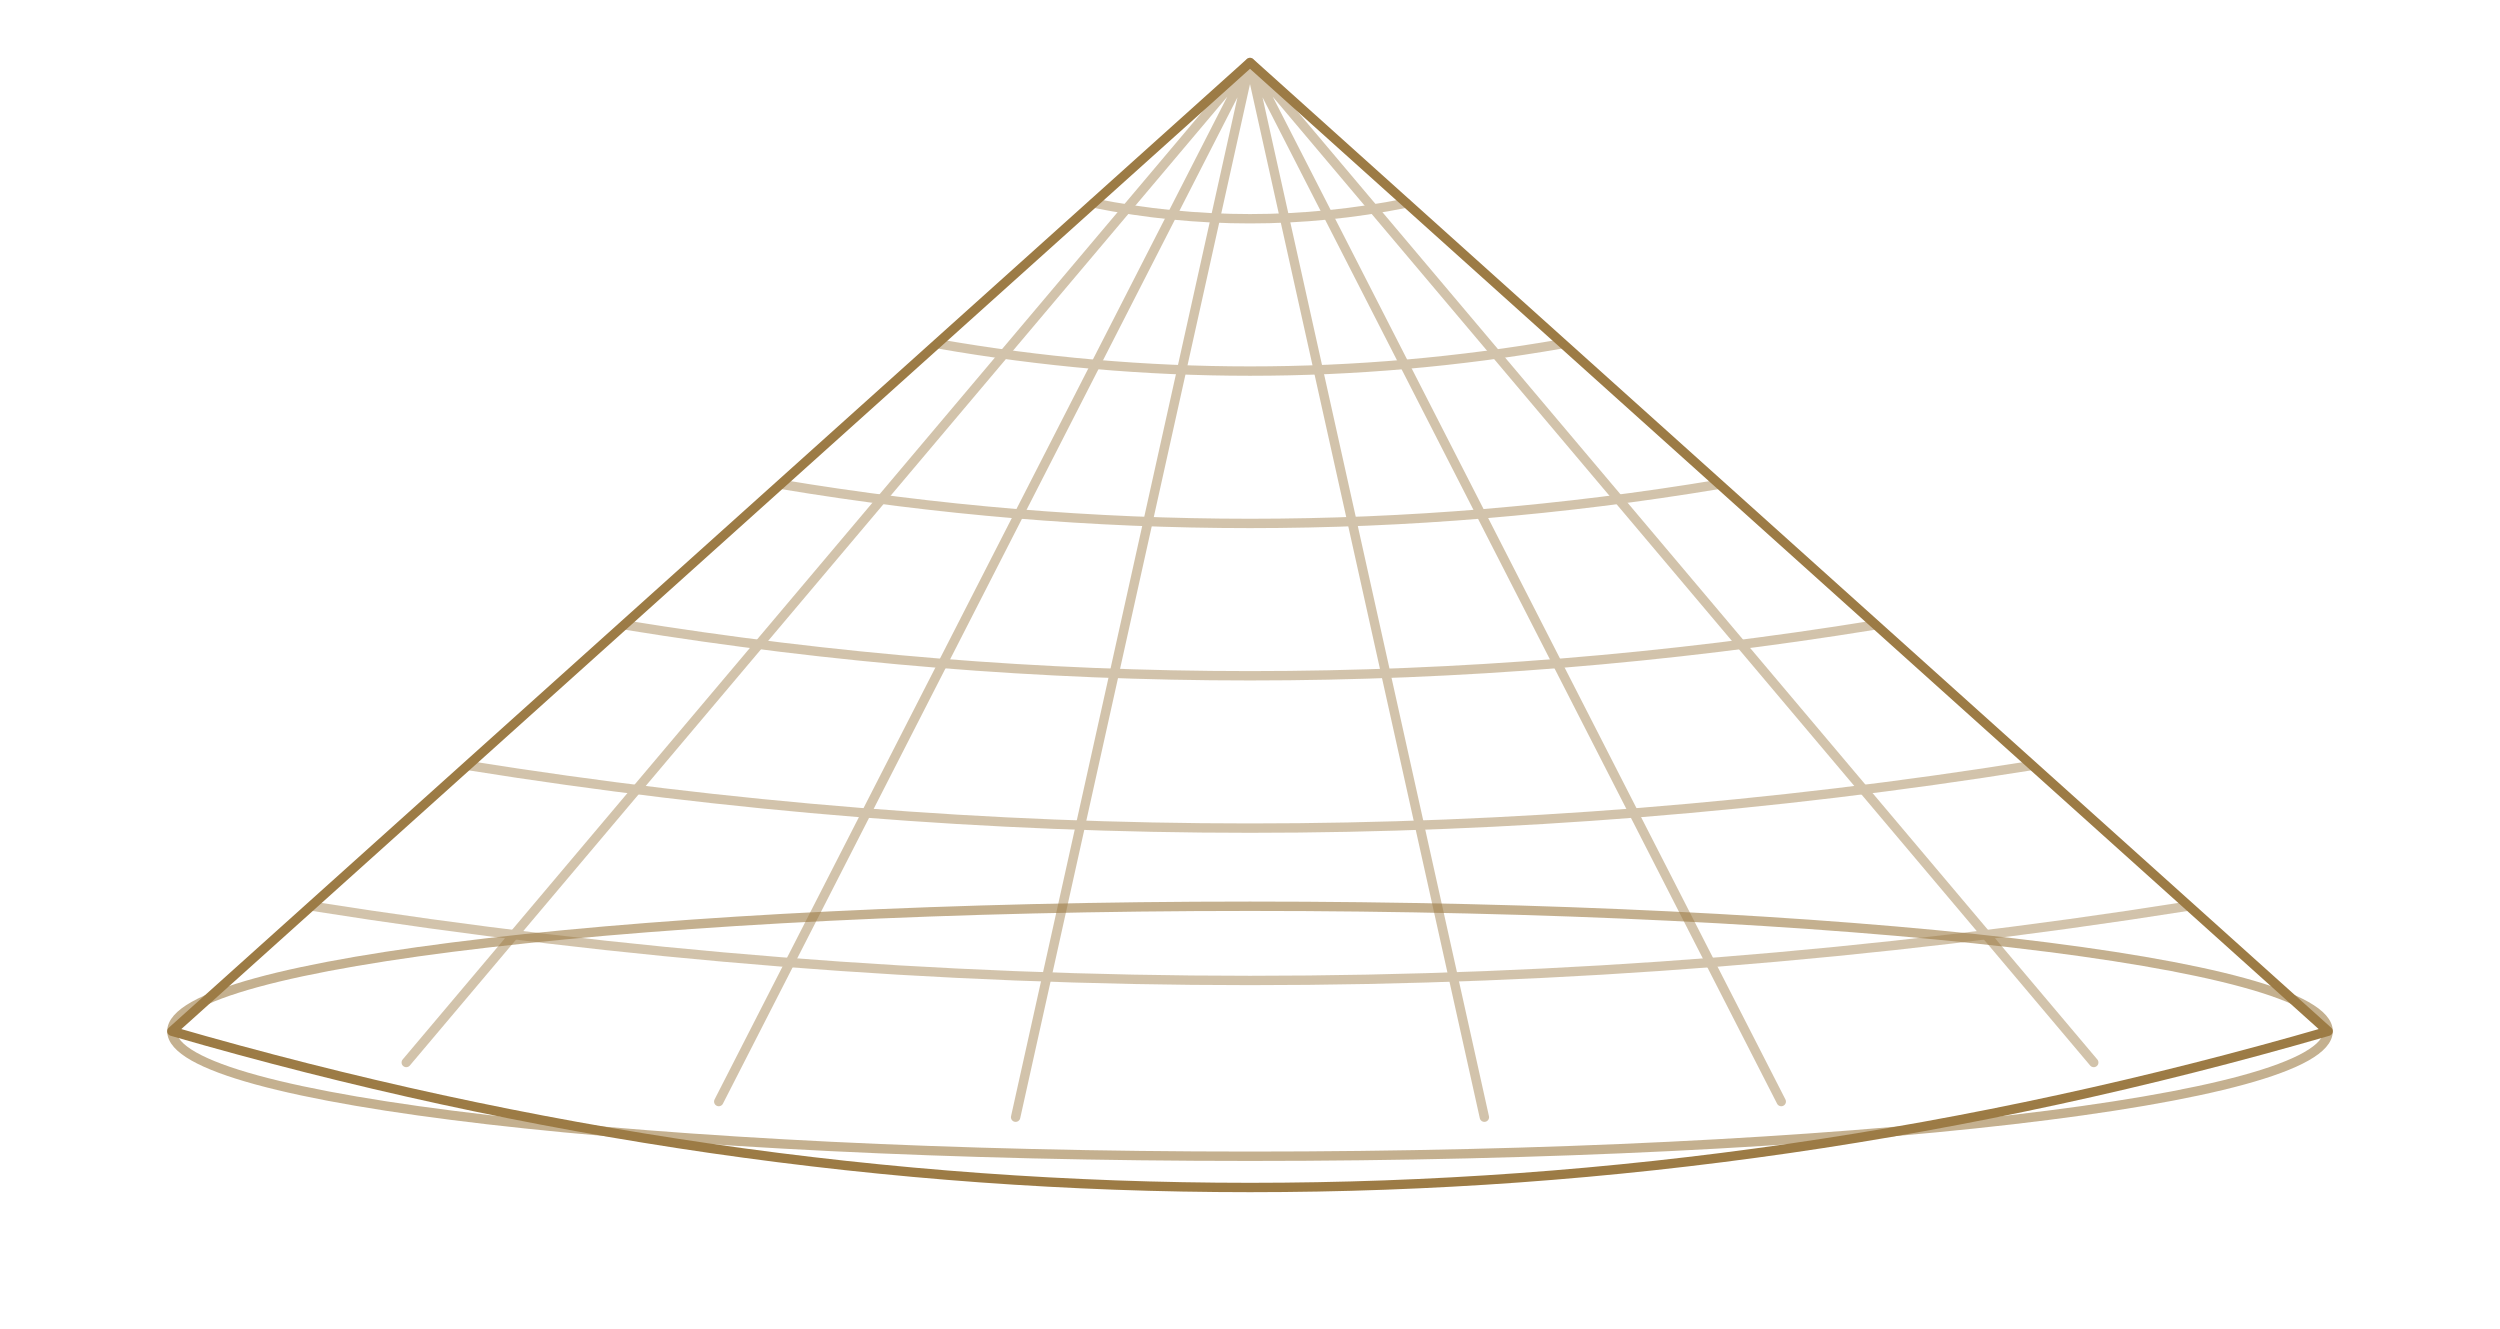
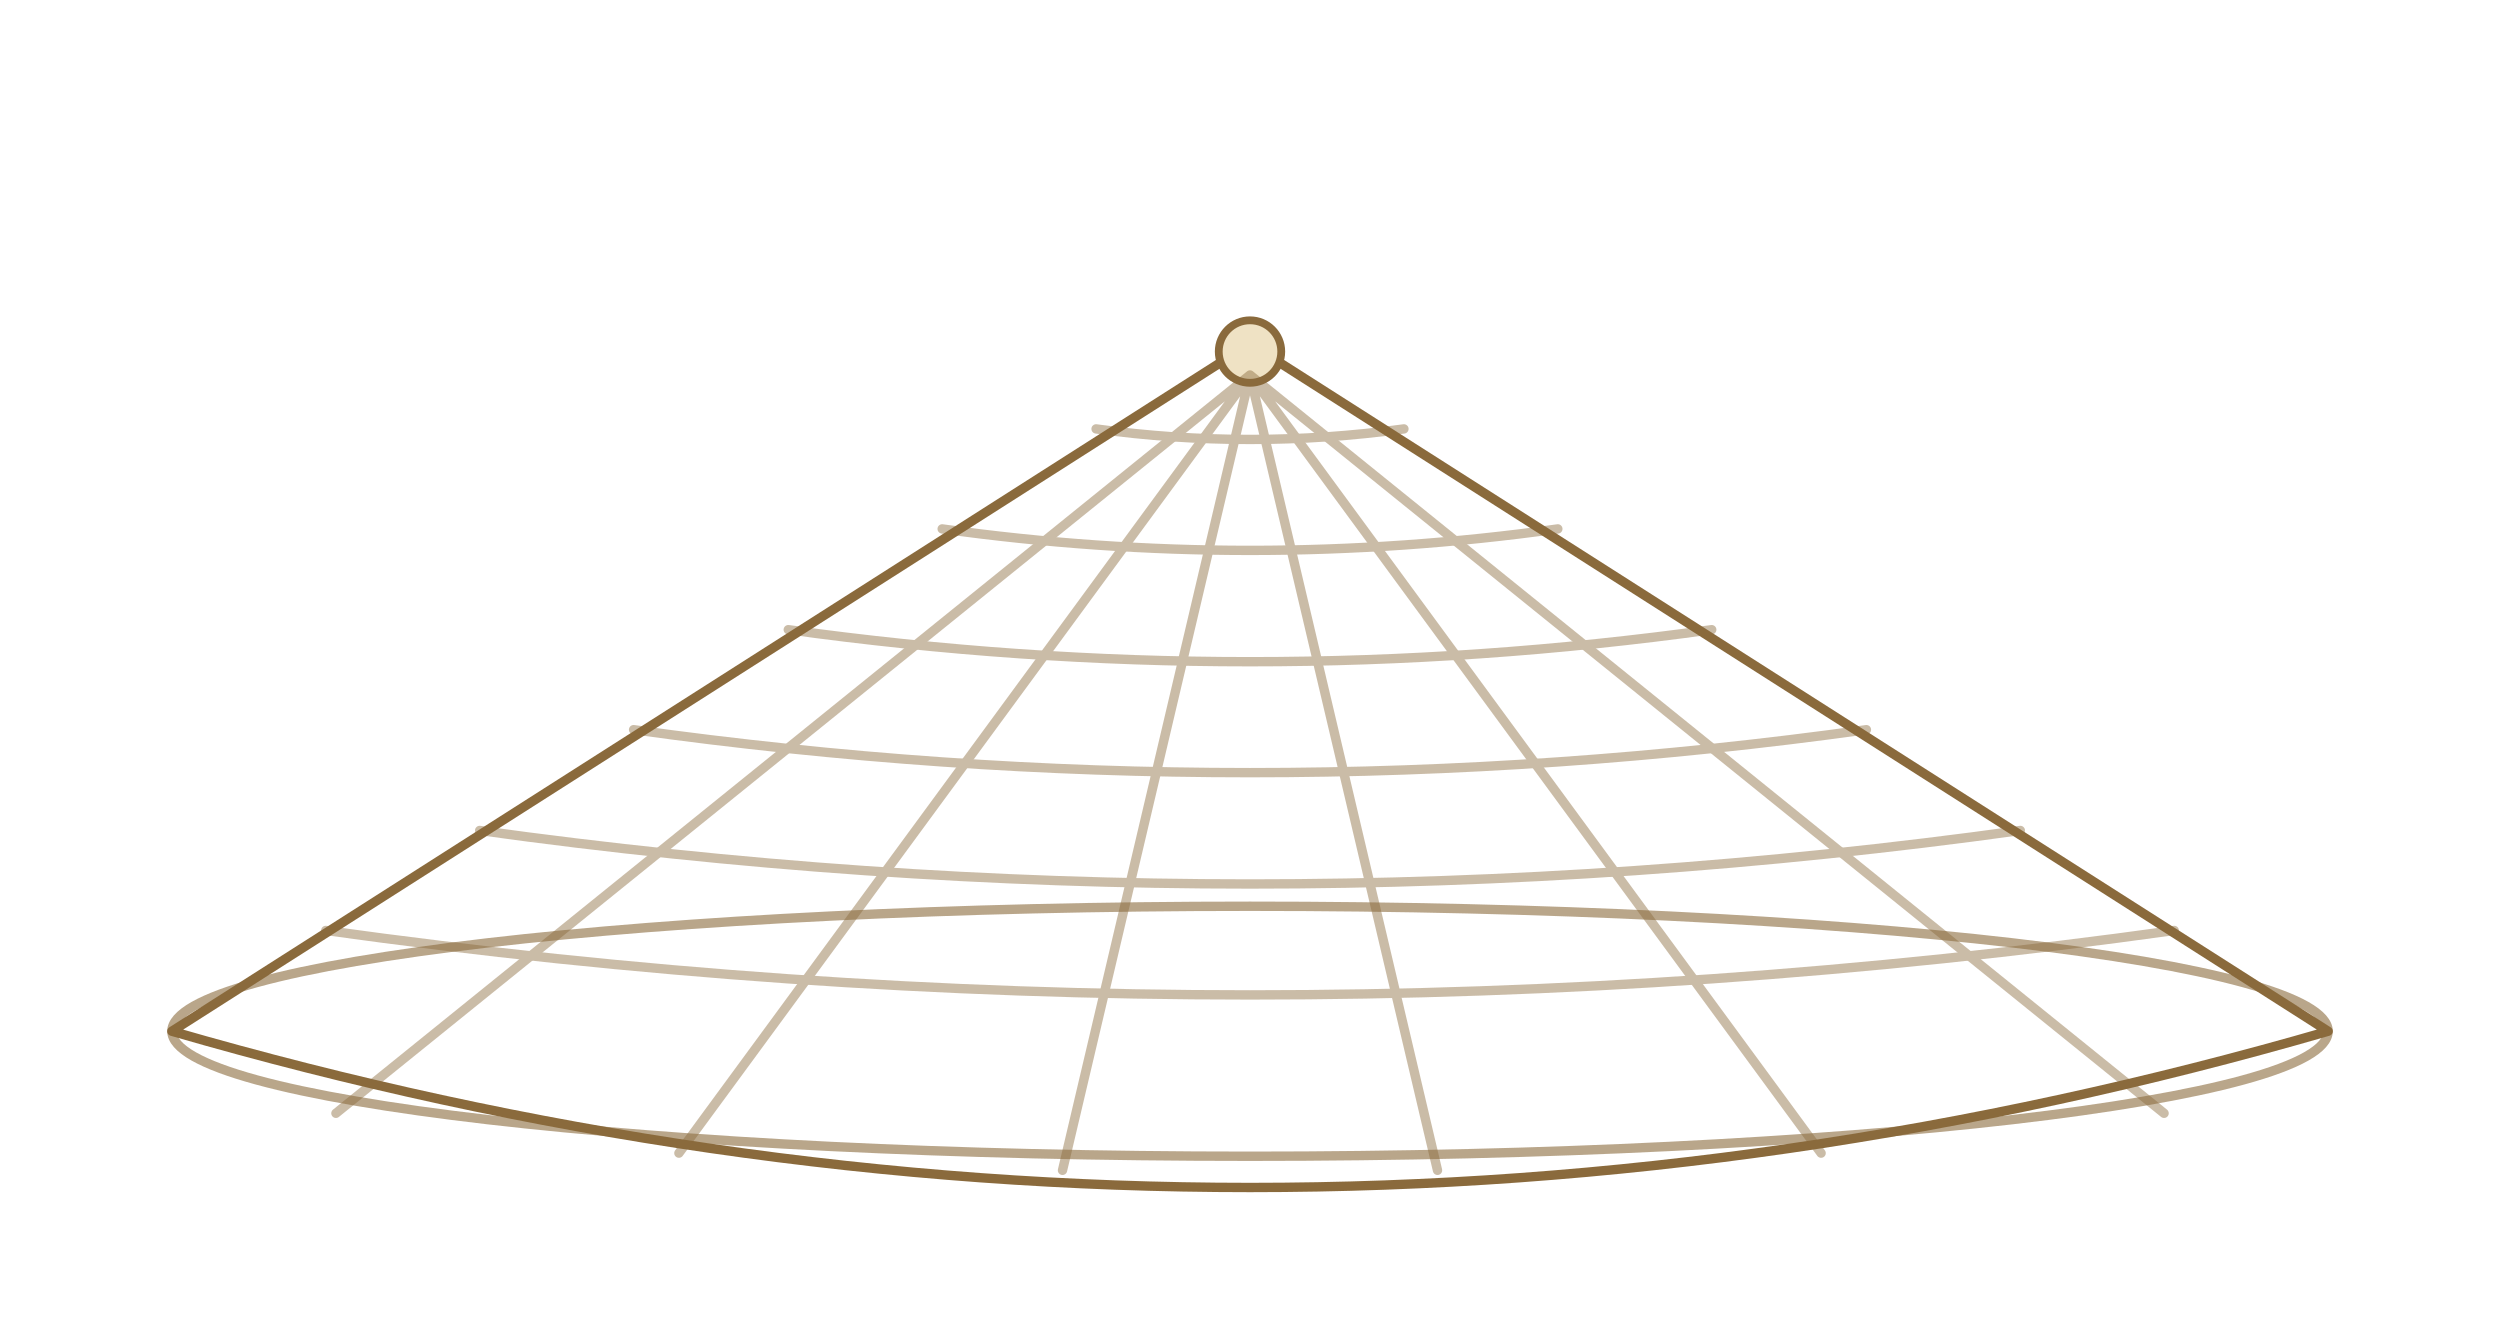
- <svg xmlns="http://www.w3.org/2000/svg" viewBox="0 0 320 170" fill="none" stroke="#9c7b45" stroke-width="1.2" stroke-linecap="round" stroke-linejoin="round">
-   <path d="M160 8 L 22 132 Q 160 172, 298 132 Z" />
+ <svg xmlns="http://www.w3.org/2000/svg" viewBox="0 0 320 170" fill="none" stroke="#8a6a3c" stroke-width="1.2" stroke-linecap="round" stroke-linejoin="round">
+   <path d="M160 44 L 22 132 Q 160 172, 298 132 L 160 44 Z" />
  <ellipse cx="160" cy="132" rx="138" ry="16" opacity=".6" />
+   <circle cx="160" cy="45" r="4" fill="#efe2c4" stroke-width="1" />
  <g opacity=".45">
-     <path d="M160 8 L 52 136 M160 8 L 92 141 M160 8 L 130 143 M160 8 L 190 143 M160 8 L 228 141 M160 8 L 268 136" />
-     <path d="M140 26 Q 160 30, 180 26 M120 44 Q 160 51, 200 44 M100 62 Q 160 72, 220 62 M80 80 Q 160 93, 240 80 M60 98 Q 160 114, 260 98 M40 116 Q 160 135, 280 116" />
+     <path d="M160 48 L 277 142.5 M160 48 L 233.1 147.6 M160 48 L 184 149.8 M160 48 L 136 149.8 M160 48 L 86.9 147.6 M160 48 L 43 142.5" />
+     <path d="M140.3 54.9 Q 160 57.6, 179.7 54.9 M120.6 67.7 Q 160 73.2, 199.4 67.7 M100.9 80.6 Q 160 88.8, 219.1 80.6 M81.1 93.4 Q 160 104.4, 238.9 93.4 M61.4 106.3 Q 160 120, 258.6 106.3 M41.7 119.1 Q 160 135.6, 278.3 119.1" />
  </g>
</svg>
